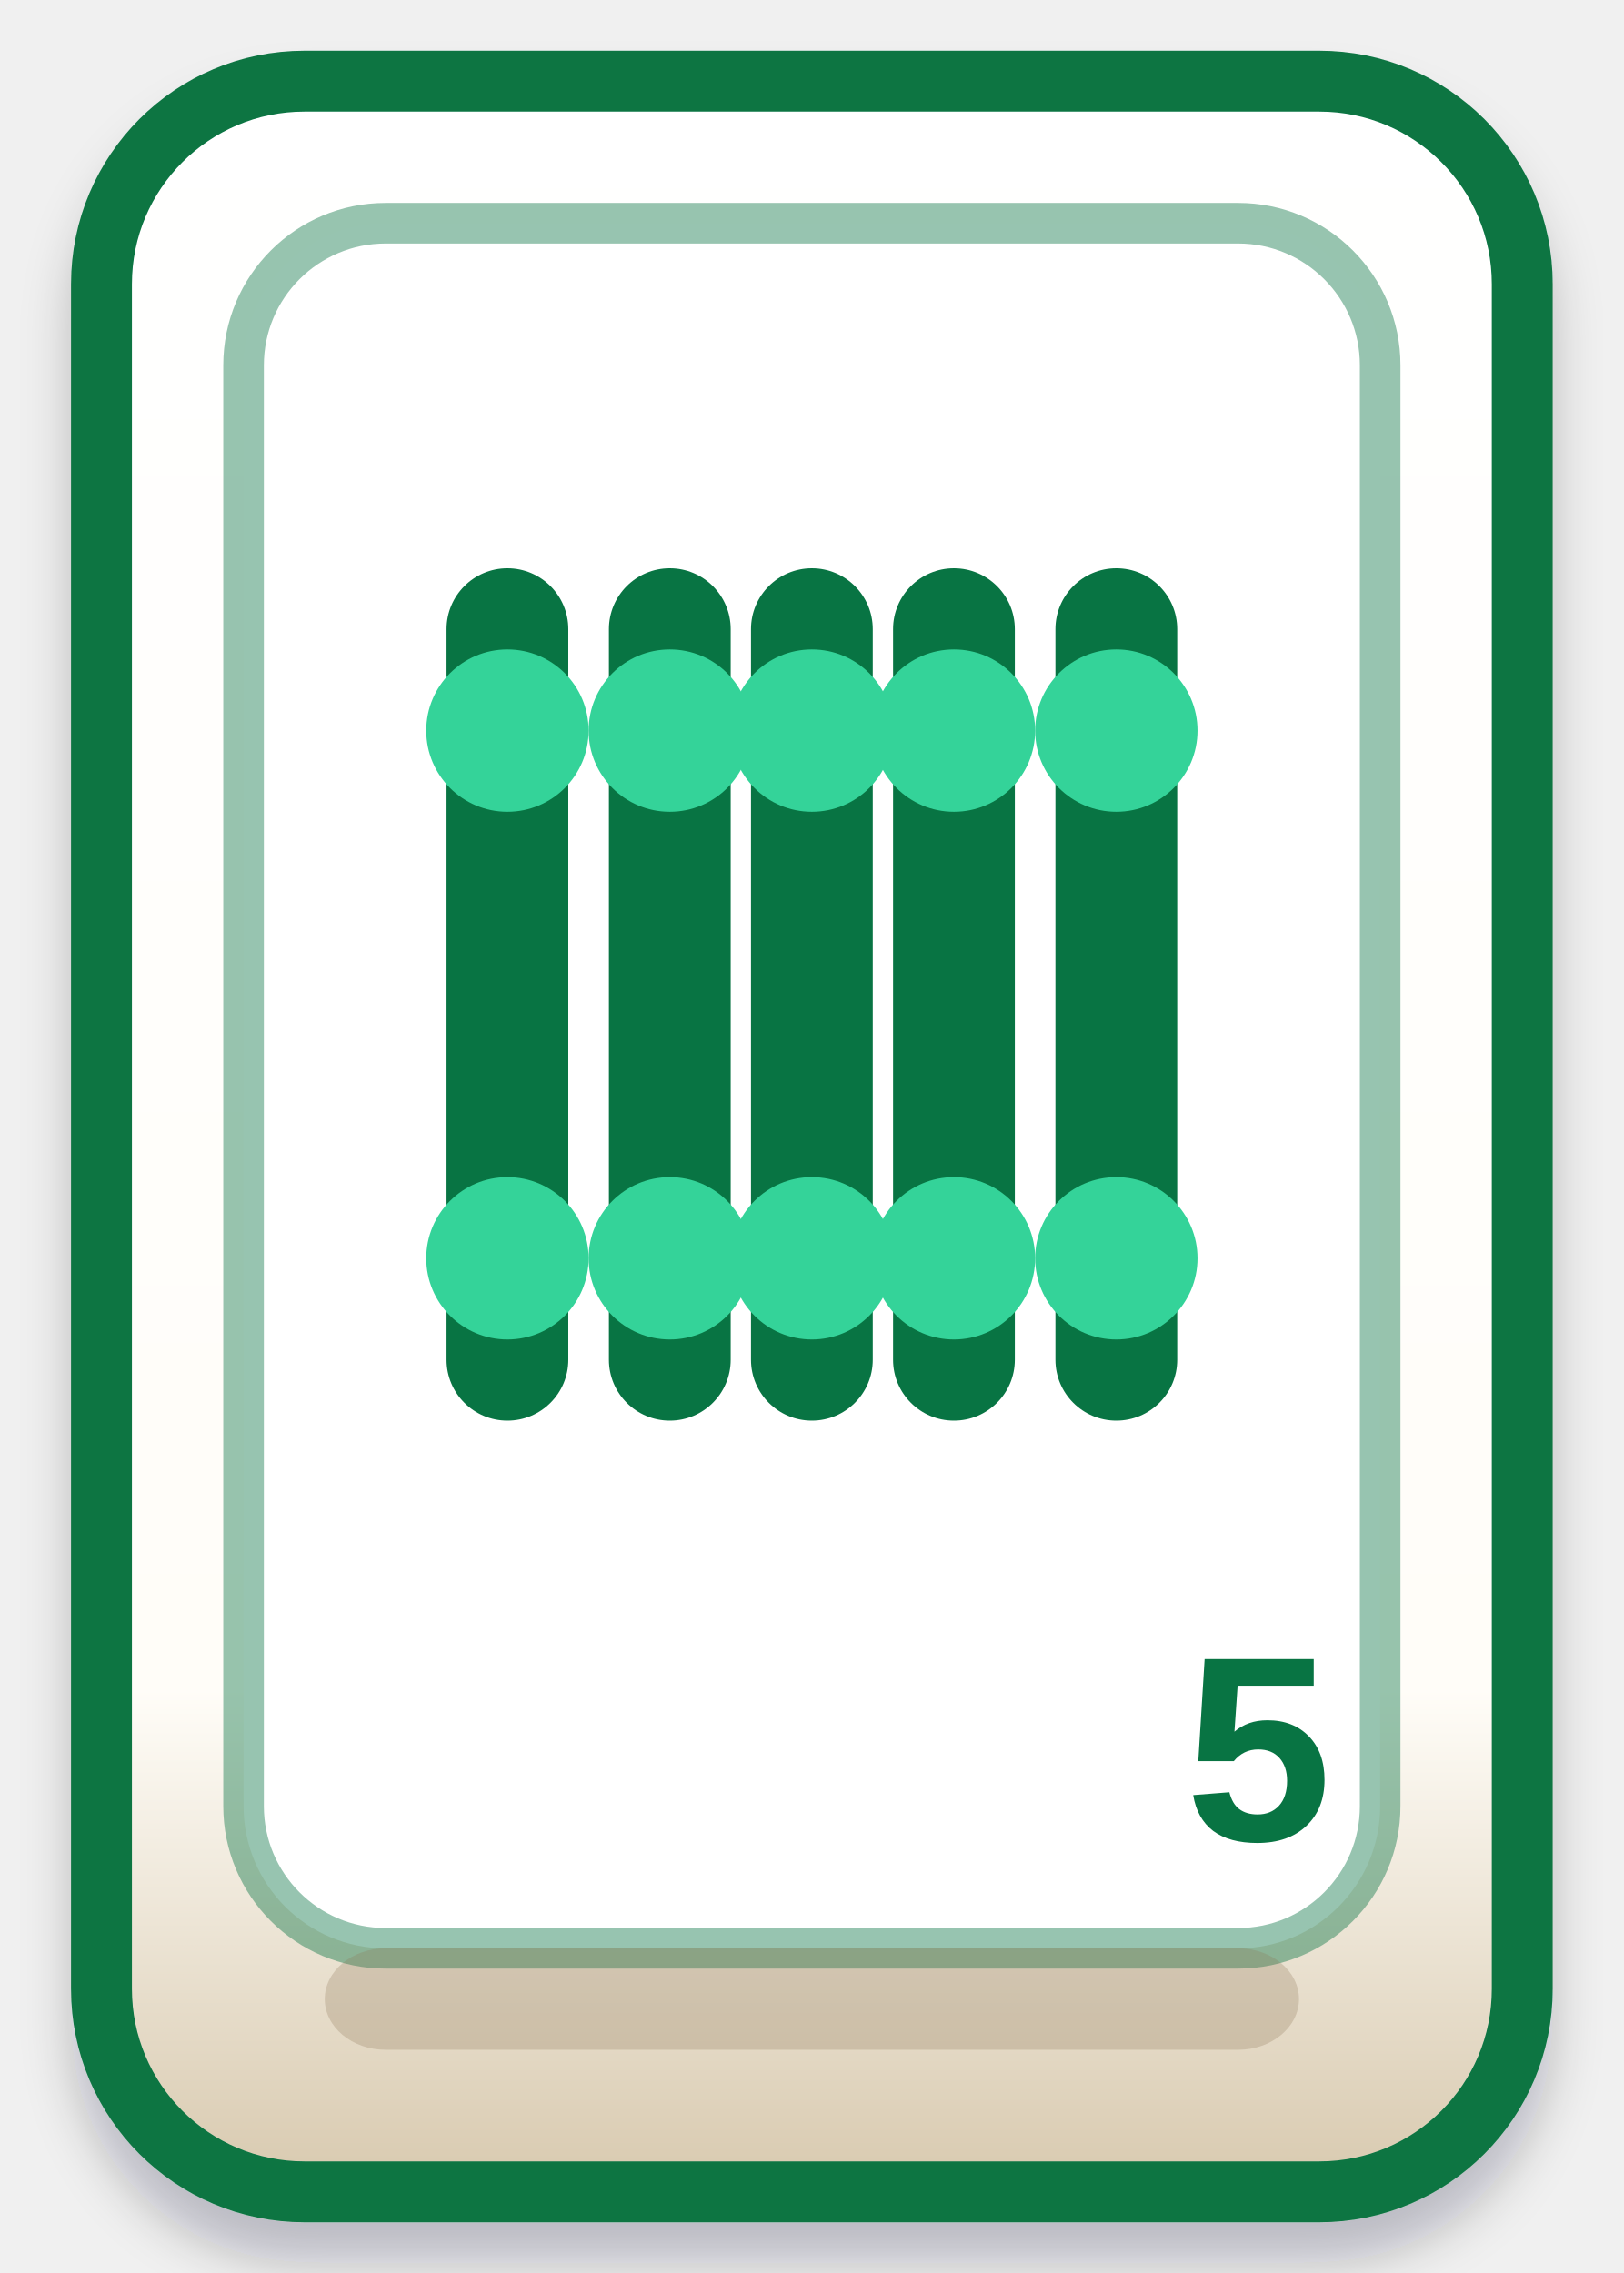
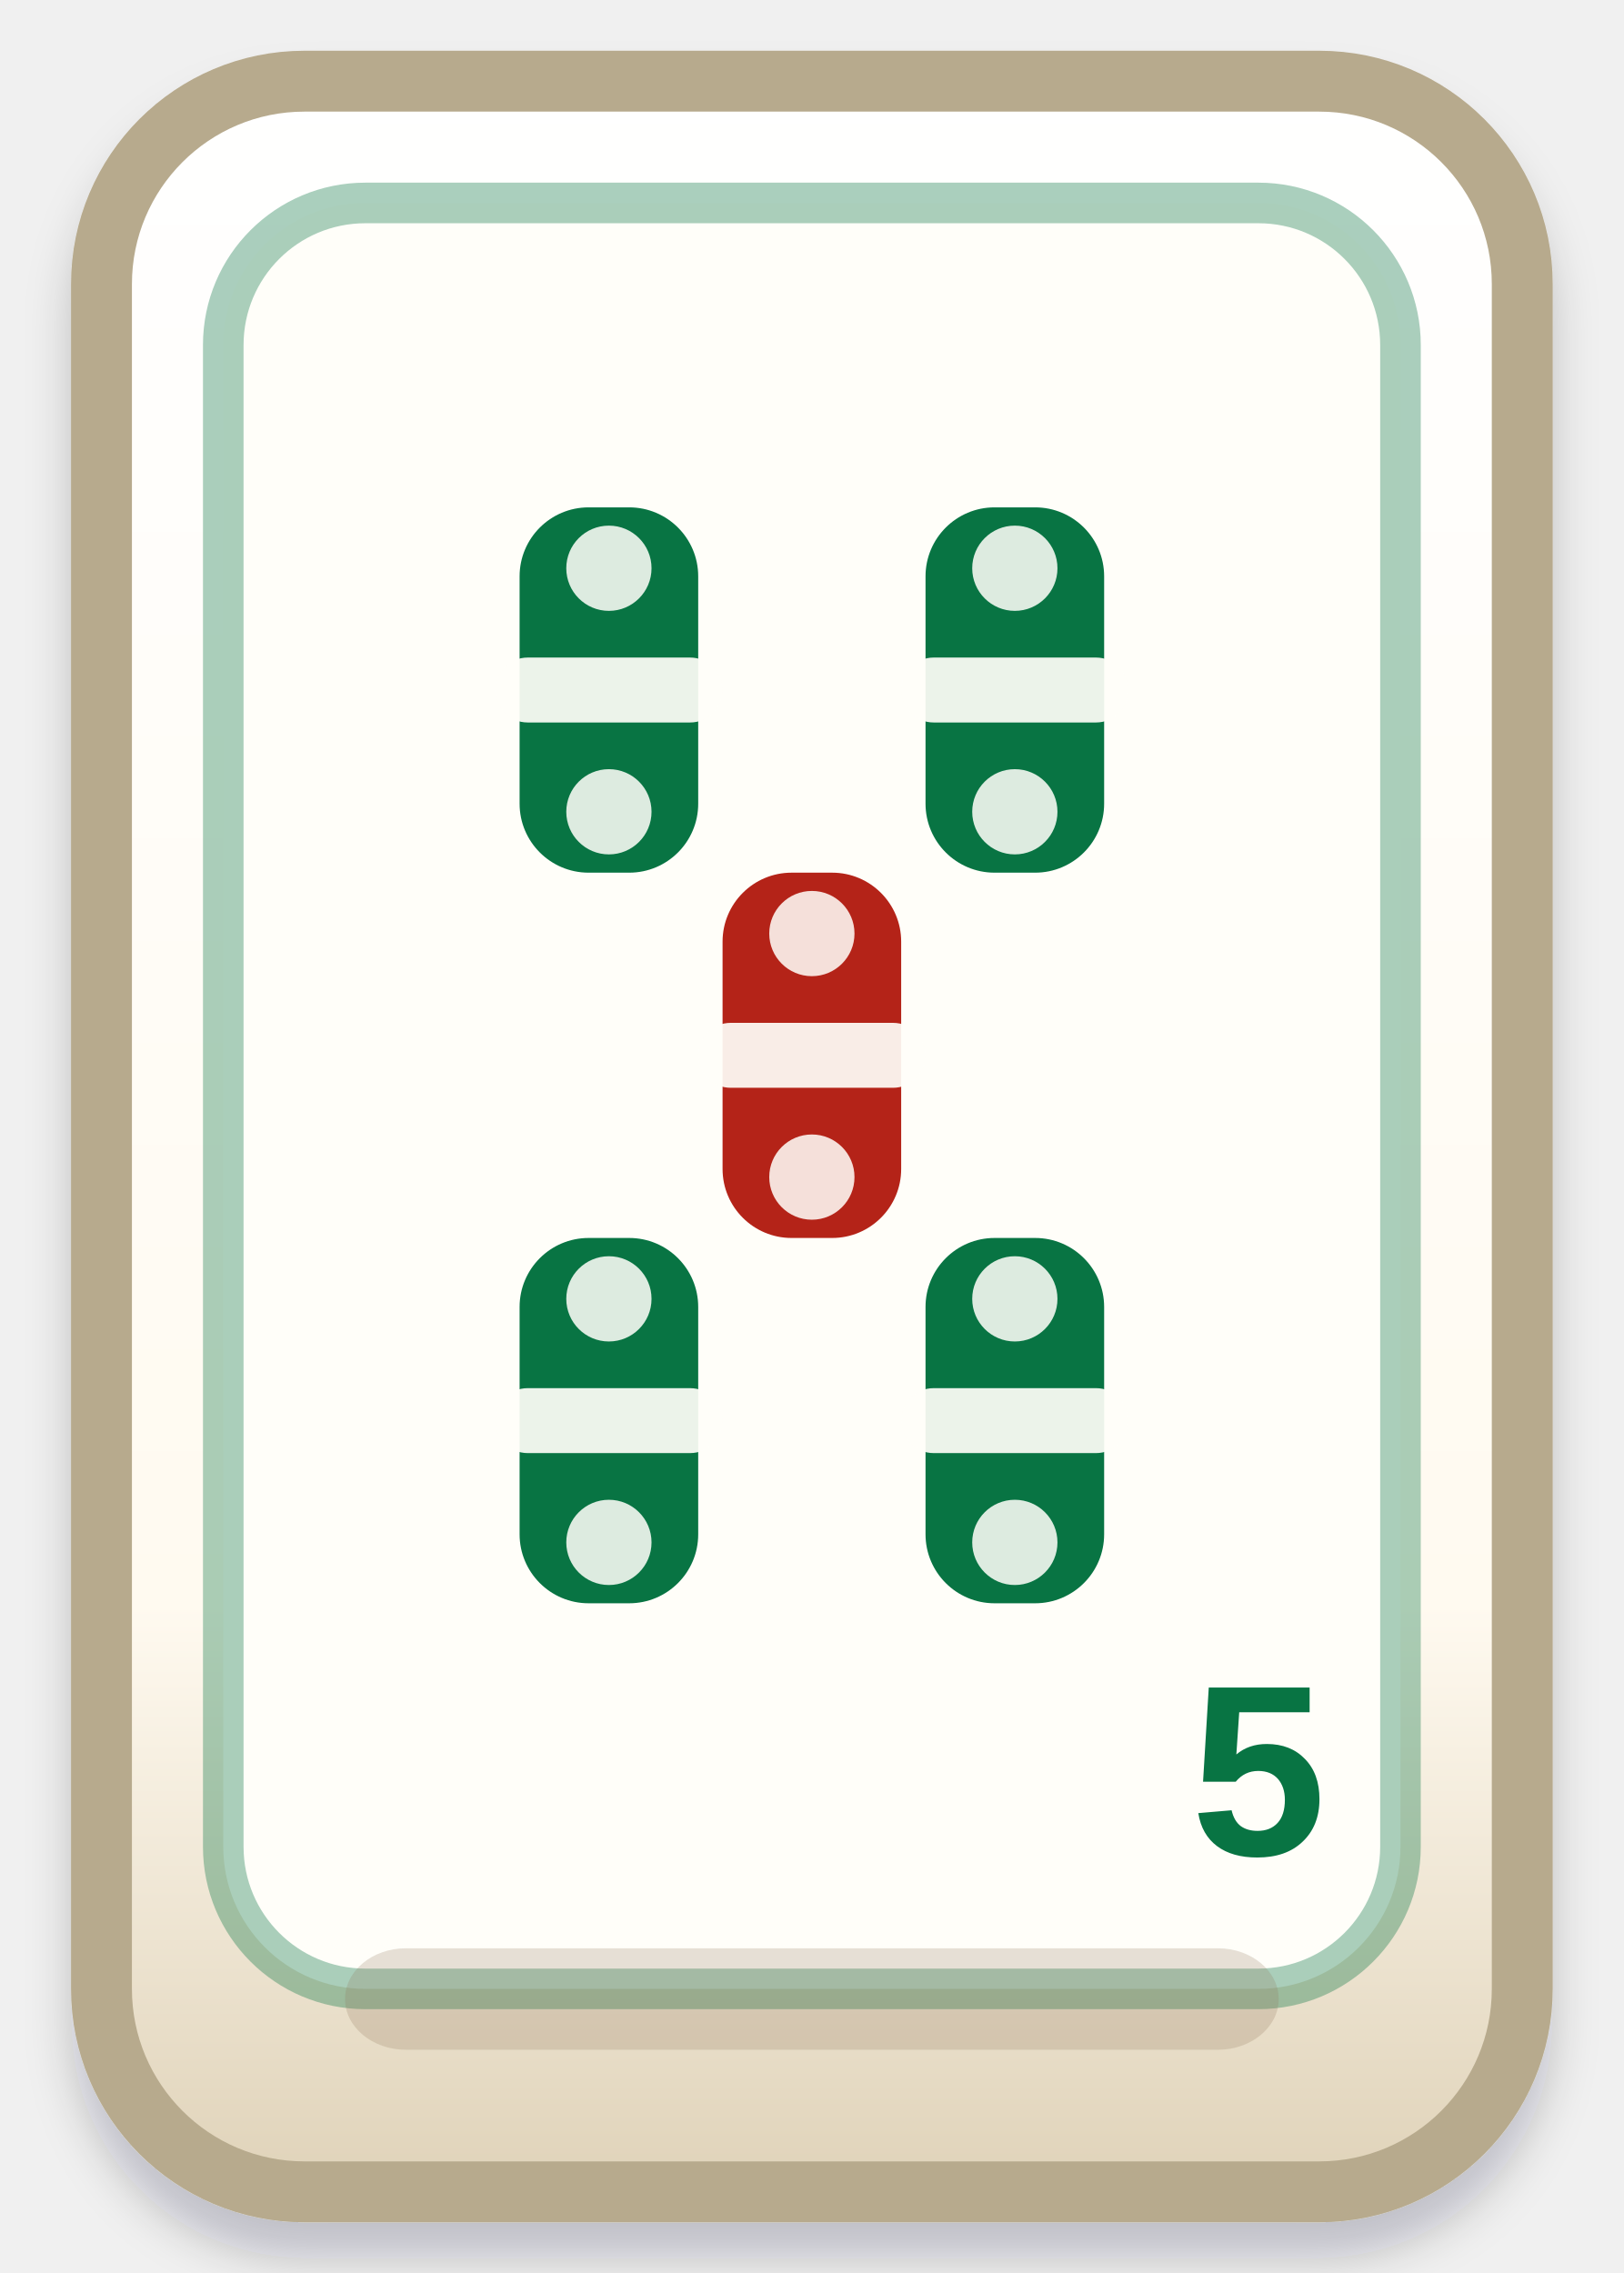
<svg xmlns="http://www.w3.org/2000/svg" viewBox="0 0 80 112" role="img">
  <defs>
    <linearGradient id="tileBase" x1="0" y1="0" x2="0" y2="1">
      <stop offset="0" stop-color="#ffffff" />
-       <stop offset="0.76" stop-color="#fffdf8" />
-       <stop offset="1" stop-color="#d7c8ad" />
+       <stop offset="0.72" stop-color="#fffaf0" />
+       <stop offset="1" stop-color="#dfd2b8" />
    </linearGradient>
    <filter id="tileShadow" x="-20%" y="-20%" width="140%" height="140%">
-       <feDropShadow dx="0" dy="2" stdDeviation="1.2" flood-color="#0f172a" flood-opacity="0.22" />
+       <feDropShadow dx="0" dy="1.8" stdDeviation="1.1" flood-color="#0f172a" flood-opacity="0.20" />
    </filter>
  </defs>
-   <rect x="5" y="4" width="70" height="104" rx="10" fill="url(#tileBase)" stroke="#087443" stroke-width="3" filter="url(#tileShadow)" />
-   <rect x="12" y="11" width="56" height="85" rx="7" fill="#fff" stroke="#087443" stroke-opacity="0.42" stroke-width="2" />
-   <rect x="22" y="28" width="6" height="42" rx="3" fill="#087443" />
-   <circle cx="25" cy="36" r="4" fill="#34d399" />
-   <circle cx="25" cy="62" r="4" fill="#34d399" />
-   <rect x="30" y="28" width="6" height="42" rx="3" fill="#087443" />
-   <circle cx="33" cy="36" r="4" fill="#34d399" />
-   <circle cx="33" cy="62" r="4" fill="#34d399" />
-   <rect x="37" y="28" width="6" height="42" rx="3" fill="#087443" />
-   <circle cx="40" cy="36" r="4" fill="#34d399" />
-   <circle cx="40" cy="62" r="4" fill="#34d399" />
-   <rect x="44" y="28" width="6" height="42" rx="3" fill="#087443" />
-   <circle cx="47" cy="36" r="4" fill="#34d399" />
-   <circle cx="47" cy="62" r="4" fill="#34d399" />
-   <rect x="52" y="28" width="6" height="42" rx="3" fill="#087443" />
-   <circle cx="55" cy="36" r="4" fill="#34d399" />
-   <circle cx="55" cy="62" r="4" fill="#34d399" />
-   <text x="62" y="87" text-anchor="middle" dominant-baseline="middle" font-family="Arial, 'Noto Sans JP', sans-serif" font-size="13" font-weight="900" fill="#087443">5</text>
-   <rect x="16" y="96" width="48" height="5" rx="3" fill="#8b7355" opacity="0.26" />
+   <rect x="5" y="4" width="70" height="104" rx="10" fill="url(#tileBase)" stroke="#b7aa8d" stroke-width="3" filter="url(#tileShadow)" />
+   <rect x="11" y="10" width="58" height="88" rx="7" fill="#fffef9" stroke="#087443" stroke-opacity="0.34" stroke-width="2" />
+   <g>
+     <rect x="25.6" y="25" width="8.8" height="18" rx="3.4" fill="#087443" />
+     <rect x="24.4" y="32.4" width="11.2" height="3.2" rx="1.6" fill="#fffef9" opacity="0.92" />
+     <circle cx="30" cy="28" r="2.1" fill="#fffef9" opacity="0.86" />
+     <circle cx="30" cy="40" r="2.1" fill="#fffef9" opacity="0.86" />
+   </g>
+   <g>
+     <rect x="45.6" y="25" width="8.8" height="18" rx="3.4" fill="#087443" />
+     <rect x="44.4" y="32.4" width="11.2" height="3.2" rx="1.6" fill="#fffef9" opacity="0.92" />
+     <circle cx="50" cy="28" r="2.1" fill="#fffef9" opacity="0.86" />
+     <circle cx="50" cy="40" r="2.1" fill="#fffef9" opacity="0.86" />
+   </g>
+   <g>
+     <rect x="35.6" y="43" width="8.8" height="18" rx="3.4" fill="#b42318" />
+     <rect x="34.4" y="50.4" width="11.2" height="3.2" rx="1.6" fill="#fffef9" opacity="0.92" />
+     <circle cx="40" cy="46" r="2.1" fill="#fffef9" opacity="0.86" />
+     <circle cx="40" cy="58" r="2.1" fill="#fffef9" opacity="0.86" />
+   </g>
+   <g>
+     <rect x="25.6" y="61" width="8.8" height="18" rx="3.4" fill="#087443" />
+     <rect x="24.4" y="68.4" width="11.2" height="3.2" rx="1.6" fill="#fffef9" opacity="0.92" />
+     <circle cx="30" cy="64" r="2.1" fill="#fffef9" opacity="0.86" />
+     <circle cx="30" cy="76" r="2.1" fill="#fffef9" opacity="0.86" />
+   </g>
+   <g>
+     <rect x="45.6" y="61" width="8.8" height="18" rx="3.4" fill="#087443" />
+     <rect x="44.4" y="68.4" width="11.2" height="3.2" rx="1.6" fill="#fffef9" opacity="0.92" />
+     <circle cx="50" cy="64" r="2.1" fill="#fffef9" opacity="0.86" />
+     <circle cx="50" cy="76" r="2.1" fill="#fffef9" opacity="0.86" />
+   </g>
+   <text x="62" y="88" text-anchor="middle" dominant-baseline="middle" font-family="Arial, sans-serif" font-size="12" font-weight="900" fill="#087443">5</text>
+   <rect x="17" y="96" width="46" height="5" rx="3" fill="#8b7355" opacity="0.22" />
</svg>
